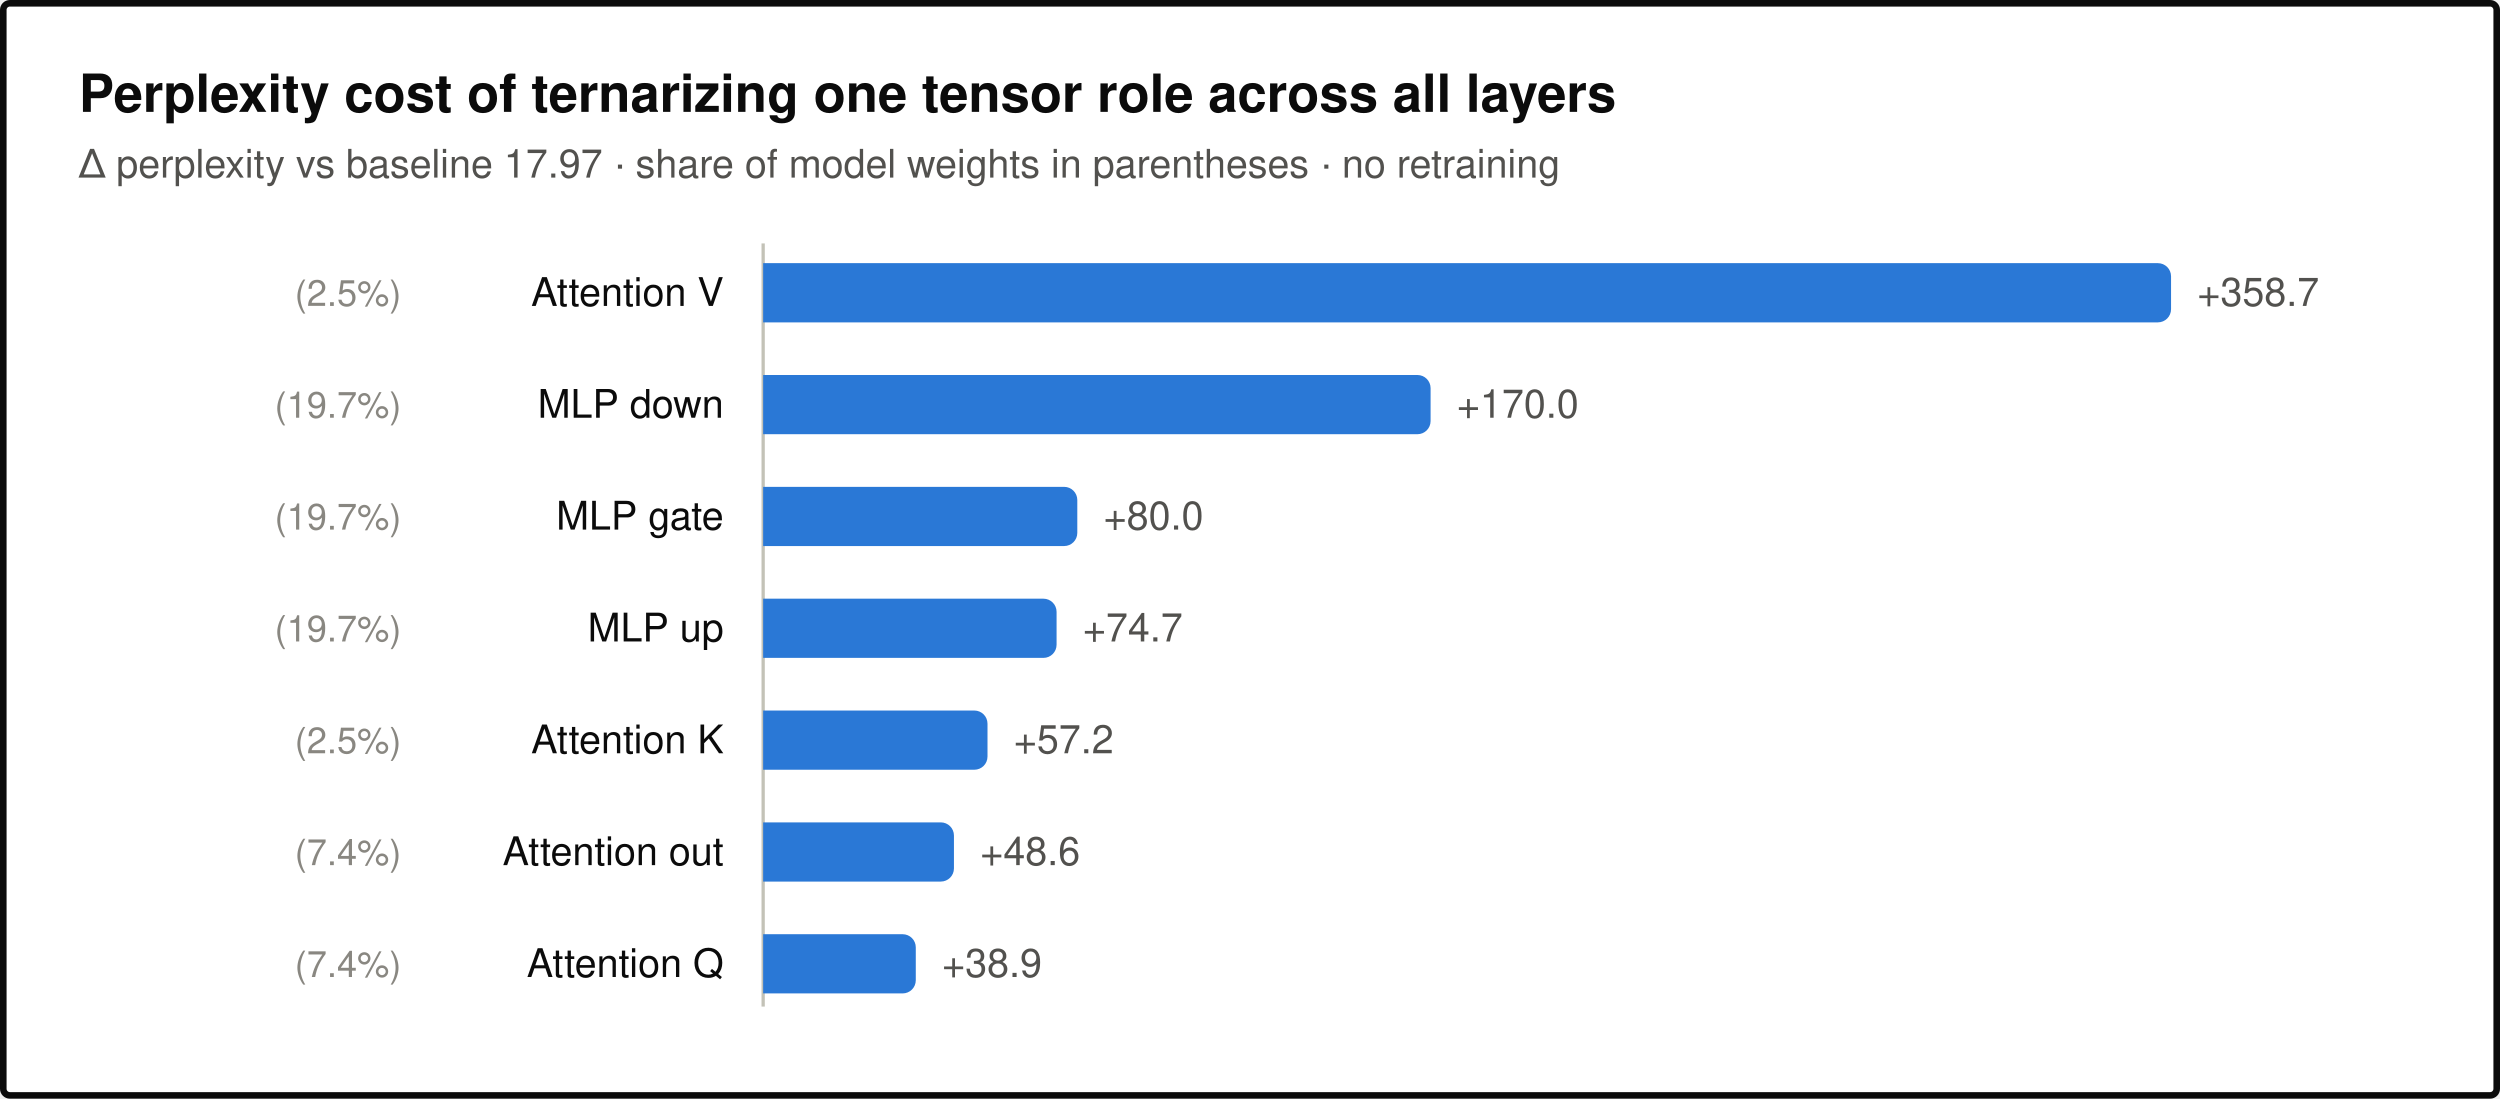
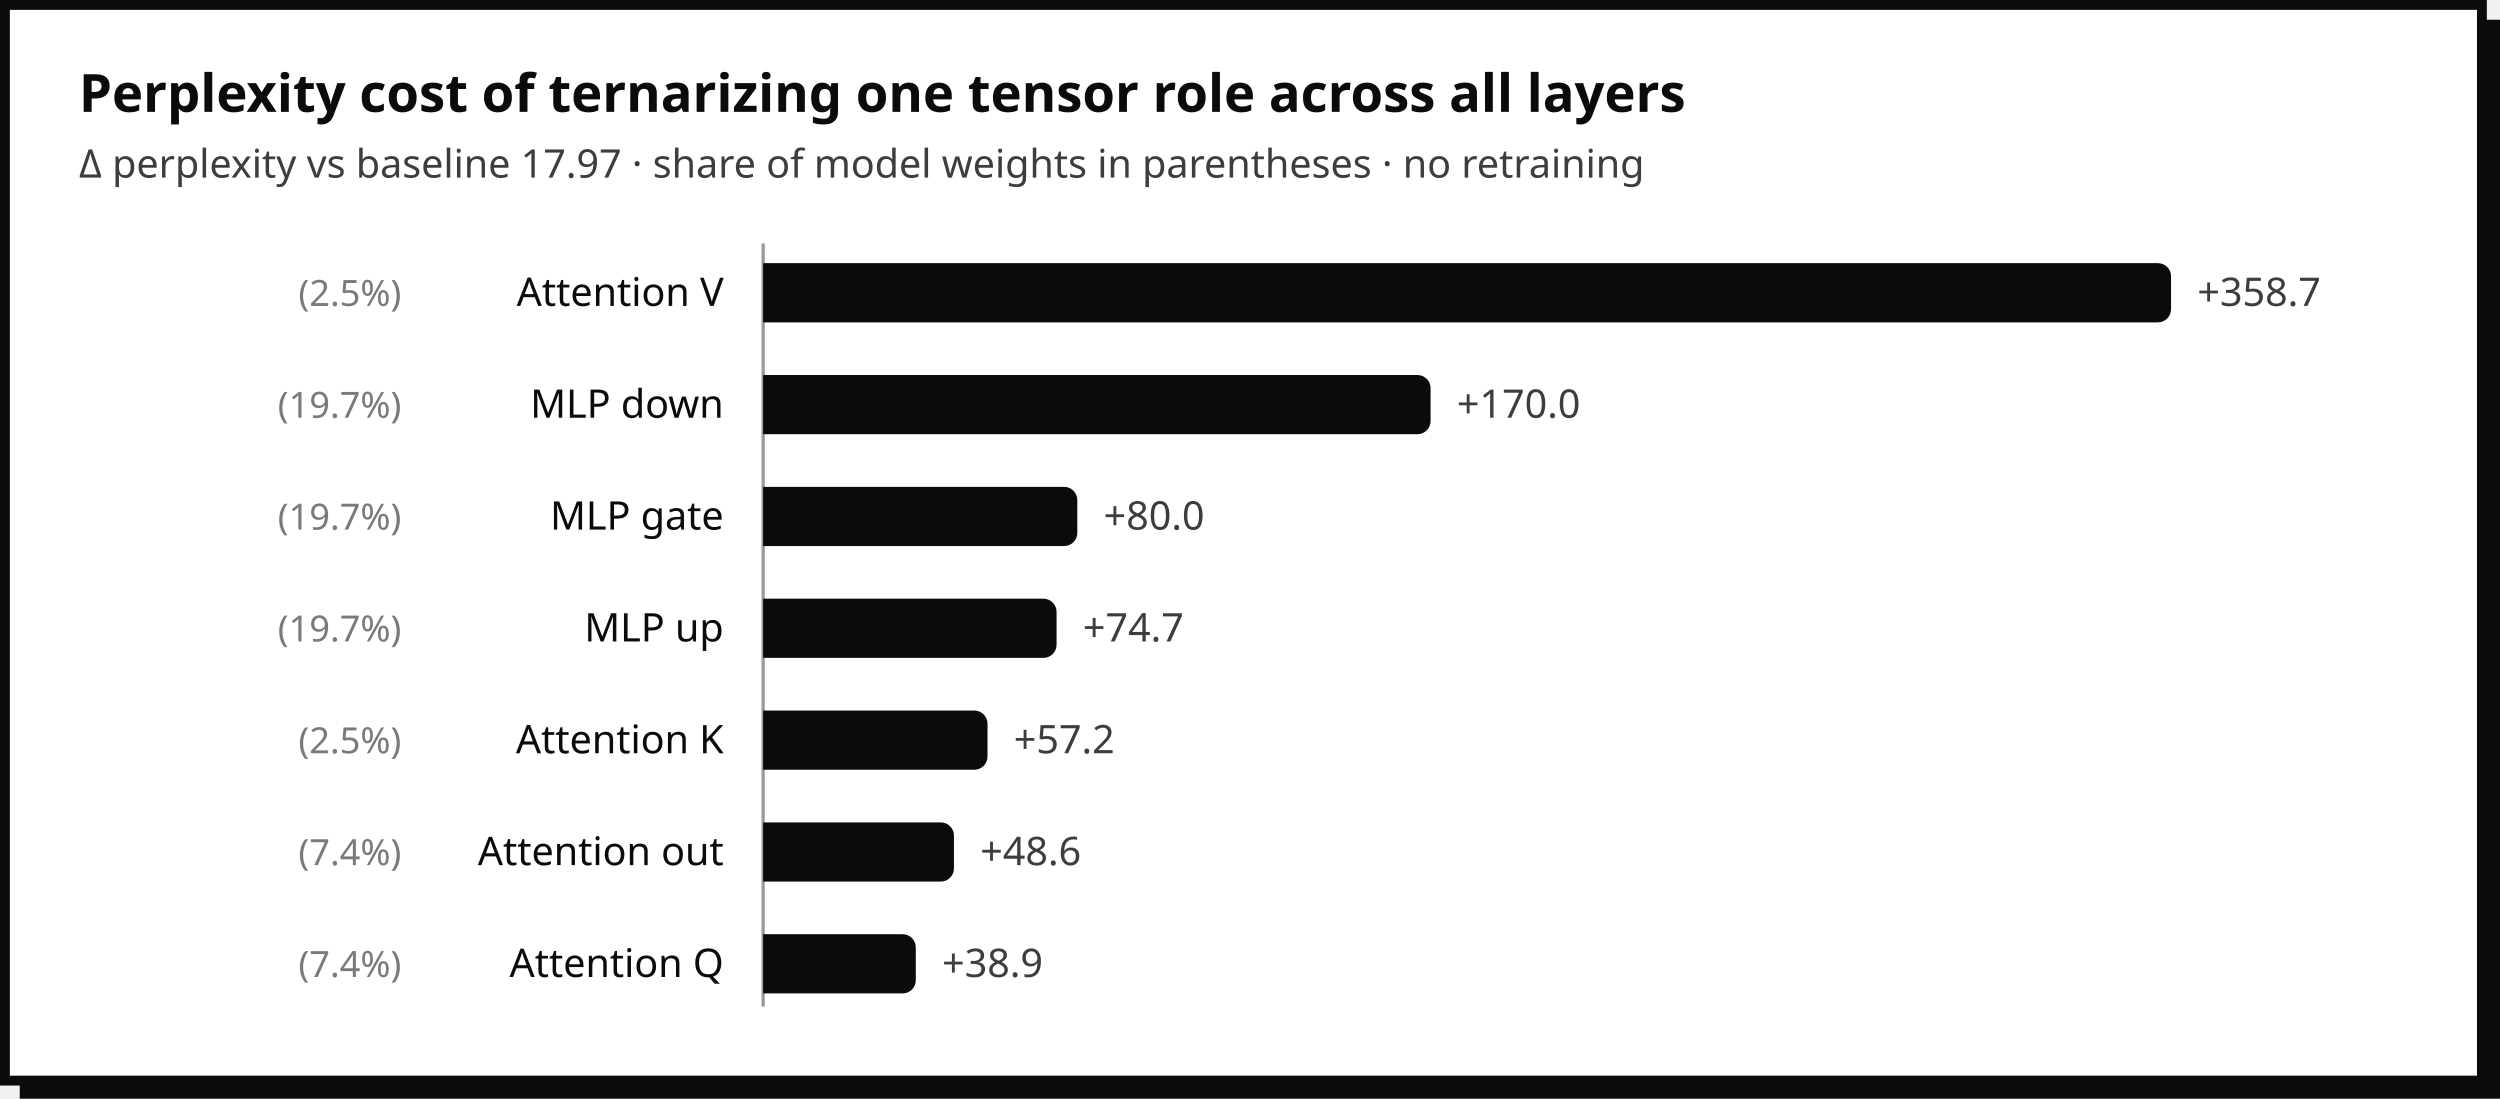
- <svg xmlns="http://www.w3.org/2000/svg" viewBox="0 0 760 334" width="760" height="334" role="img" font-family="system-ui, -apple-system, &quot;Segoe UI&quot;, Helvetica, Arial, sans-serif">
-   <rect x="1" y="1" width="758" height="332" rx="2" stroke-width="2" fill="#ffffff" stroke="#0b0b0b" />
-   <text x="24.0" y="34.0" font-size="16" font-weight="600" fill="#0b0b0b" text-anchor="start">Perplexity cost of ternarizing one tensor role across all layers</text>
-   <text x="24.0" y="54.0" font-size="12" font-weight="400" fill="#52514e" text-anchor="start">Δ perplexity vs baseline 17.97 · share of model weights in parentheses · no retraining</text>
-   <line x1="232.0" y1="74.0" x2="232.0" y2="306.0" stroke="#c3c2b7" stroke-width="1" />
+ <svg xmlns="http://www.w3.org/2000/svg" viewBox="0 0 760 334" width="760" height="334" role="img" font-family="&quot;Chakra Petch&quot;, Bahnschrift, &quot;Arial Narrow&quot;, &quot;Segoe UI&quot;, sans-serif">
+   <rect x="6" y="6" width="754" height="328" fill="#0b0b0b" />
+   <rect x="1.5" y="1.5" width="753" height="327" stroke-width="3" fill="#ffffff" stroke="#0b0b0b" />
+   <text x="24.0" y="34.0" font-size="16" font-weight="700" fill="#0b0b0b" text-anchor="start">Perplexity cost of ternarizing one tensor role across all layers</text>
+   <text x="24.0" y="54.0" font-size="12" font-weight="400" fill="#3d3d3d" text-anchor="start">Δ perplexity vs baseline 17.97 · share of model weights in parentheses · no retraining</text>
+   <line x1="232.0" y1="74.0" x2="232.0" y2="306.0" stroke="#9a9a98" stroke-width="1" />
  <text x="220.0" y="93.0" font-size="12" font-weight="400" fill="#0b0b0b" text-anchor="end">Attention V</text>
-   <text x="122.0" y="93.0" font-size="11" font-weight="400" fill="#898781" text-anchor="end">(2.5%)</text>
-   <path d="M232.0,80.0 h424.0 a4,4 0 0 1 4,4 v10.0 a4,4 0 0 1 -4,4 h-424.0 z" fill="#2a78d6" />
-   <text x="668.0" y="93.0" font-size="12" font-weight="400" fill="#52514e" text-anchor="start">+358.7</text>
+   <text x="122.0" y="93.0" font-size="11" font-weight="400" fill="#7a7a7a" text-anchor="end">(2.5%)</text>
+   <path d="M232.0,80.0 h424.0 a4,4 0 0 1 4,4 v10.0 a4,4 0 0 1 -4,4 h-424.0 z" fill="#0b0b0b" />
+   <text x="668.0" y="93.0" font-size="12" font-weight="400" fill="#3d3d3d" text-anchor="start">+358.7</text>
  <text x="220.0" y="127.0" font-size="12" font-weight="400" fill="#0b0b0b" text-anchor="end">MLP down</text>
-   <text x="122.0" y="127.0" font-size="11" font-weight="400" fill="#898781" text-anchor="end">(19.7%)</text>
-   <path d="M232.0,114.0 h198.9 a4,4 0 0 1 4,4 v10.0 a4,4 0 0 1 -4,4 h-198.9 z" fill="#2a78d6" />
-   <text x="442.9" y="127.0" font-size="12" font-weight="400" fill="#52514e" text-anchor="start">+170.0</text>
+   <text x="122.0" y="127.0" font-size="11" font-weight="400" fill="#7a7a7a" text-anchor="end">(19.7%)</text>
+   <path d="M232.0,114.0 h198.9 a4,4 0 0 1 4,4 v10.0 a4,4 0 0 1 -4,4 h-198.9 z" fill="#0b0b0b" />
+   <text x="442.9" y="127.0" font-size="12" font-weight="400" fill="#3d3d3d" text-anchor="start">+170.0</text>
  <text x="220.0" y="161.0" font-size="12" font-weight="400" fill="#0b0b0b" text-anchor="end">MLP gate</text>
-   <text x="122.0" y="161.0" font-size="11" font-weight="400" fill="#898781" text-anchor="end">(19.7%)</text>
-   <path d="M232.0,148.0 h91.5 a4,4 0 0 1 4,4 v10.0 a4,4 0 0 1 -4,4 h-91.5 z" fill="#2a78d6" />
-   <text x="335.5" y="161.0" font-size="12" font-weight="400" fill="#52514e" text-anchor="start">+80.0</text>
+   <text x="122.0" y="161.0" font-size="11" font-weight="400" fill="#7a7a7a" text-anchor="end">(19.7%)</text>
+   <path d="M232.0,148.0 h91.5 a4,4 0 0 1 4,4 v10.0 a4,4 0 0 1 -4,4 h-91.5 z" fill="#0b0b0b" />
+   <text x="335.5" y="161.0" font-size="12" font-weight="400" fill="#3d3d3d" text-anchor="start">+80.0</text>
  <text x="220.0" y="195.0" font-size="12" font-weight="400" fill="#0b0b0b" text-anchor="end">MLP up</text>
-   <text x="122.0" y="195.0" font-size="11" font-weight="400" fill="#898781" text-anchor="end">(19.7%)</text>
-   <path d="M232.0,182.0 h85.2 a4,4 0 0 1 4,4 v10.0 a4,4 0 0 1 -4,4 h-85.2 z" fill="#2a78d6" />
-   <text x="329.2" y="195.0" font-size="12" font-weight="400" fill="#52514e" text-anchor="start">+74.7</text>
+   <text x="122.0" y="195.0" font-size="11" font-weight="400" fill="#7a7a7a" text-anchor="end">(19.7%)</text>
+   <path d="M232.0,182.0 h85.2 a4,4 0 0 1 4,4 v10.0 a4,4 0 0 1 -4,4 h-85.2 z" fill="#0b0b0b" />
+   <text x="329.2" y="195.0" font-size="12" font-weight="400" fill="#3d3d3d" text-anchor="start">+74.7</text>
  <text x="220.0" y="229.0" font-size="12" font-weight="400" fill="#0b0b0b" text-anchor="end">Attention K</text>
-   <text x="122.0" y="229.0" font-size="11" font-weight="400" fill="#898781" text-anchor="end">(2.5%)</text>
-   <path d="M232.0,216.0 h64.2 a4,4 0 0 1 4,4 v10.0 a4,4 0 0 1 -4,4 h-64.2 z" fill="#2a78d6" />
-   <text x="308.2" y="229.0" font-size="12" font-weight="400" fill="#52514e" text-anchor="start">+57.2</text>
+   <text x="122.0" y="229.0" font-size="11" font-weight="400" fill="#7a7a7a" text-anchor="end">(2.5%)</text>
+   <path d="M232.0,216.0 h64.2 a4,4 0 0 1 4,4 v10.0 a4,4 0 0 1 -4,4 h-64.2 z" fill="#0b0b0b" />
+   <text x="308.2" y="229.0" font-size="12" font-weight="400" fill="#3d3d3d" text-anchor="start">+57.2</text>
  <text x="220.0" y="263.0" font-size="12" font-weight="400" fill="#0b0b0b" text-anchor="end">Attention out</text>
-   <text x="122.0" y="263.0" font-size="11" font-weight="400" fill="#898781" text-anchor="end">(7.4%)</text>
-   <path d="M232.0,250.0 h54.0 a4,4 0 0 1 4,4 v10.0 a4,4 0 0 1 -4,4 h-54.0 z" fill="#2a78d6" />
-   <text x="298.0" y="263.0" font-size="12" font-weight="400" fill="#52514e" text-anchor="start">+48.6</text>
+   <text x="122.0" y="263.0" font-size="11" font-weight="400" fill="#7a7a7a" text-anchor="end">(7.4%)</text>
+   <path d="M232.0,250.0 h54.0 a4,4 0 0 1 4,4 v10.0 a4,4 0 0 1 -4,4 h-54.0 z" fill="#0b0b0b" />
+   <text x="298.0" y="263.0" font-size="12" font-weight="400" fill="#3d3d3d" text-anchor="start">+48.6</text>
  <text x="220.0" y="297.0" font-size="12" font-weight="400" fill="#0b0b0b" text-anchor="end">Attention Q</text>
-   <text x="122.0" y="297.0" font-size="11" font-weight="400" fill="#898781" text-anchor="end">(7.4%)</text>
-   <path d="M232.0,284.0 h42.4 a4,4 0 0 1 4,4 v10.0 a4,4 0 0 1 -4,4 h-42.4 z" fill="#2a78d6" />
-   <text x="286.4" y="297.0" font-size="12" font-weight="400" fill="#52514e" text-anchor="start">+38.9</text>
+   <text x="122.0" y="297.0" font-size="11" font-weight="400" fill="#7a7a7a" text-anchor="end">(7.4%)</text>
+   <path d="M232.0,284.0 h42.4 a4,4 0 0 1 4,4 v10.0 a4,4 0 0 1 -4,4 h-42.4 z" fill="#0b0b0b" />
+   <text x="286.4" y="297.0" font-size="12" font-weight="400" fill="#3d3d3d" text-anchor="start">+38.9</text>
</svg>
